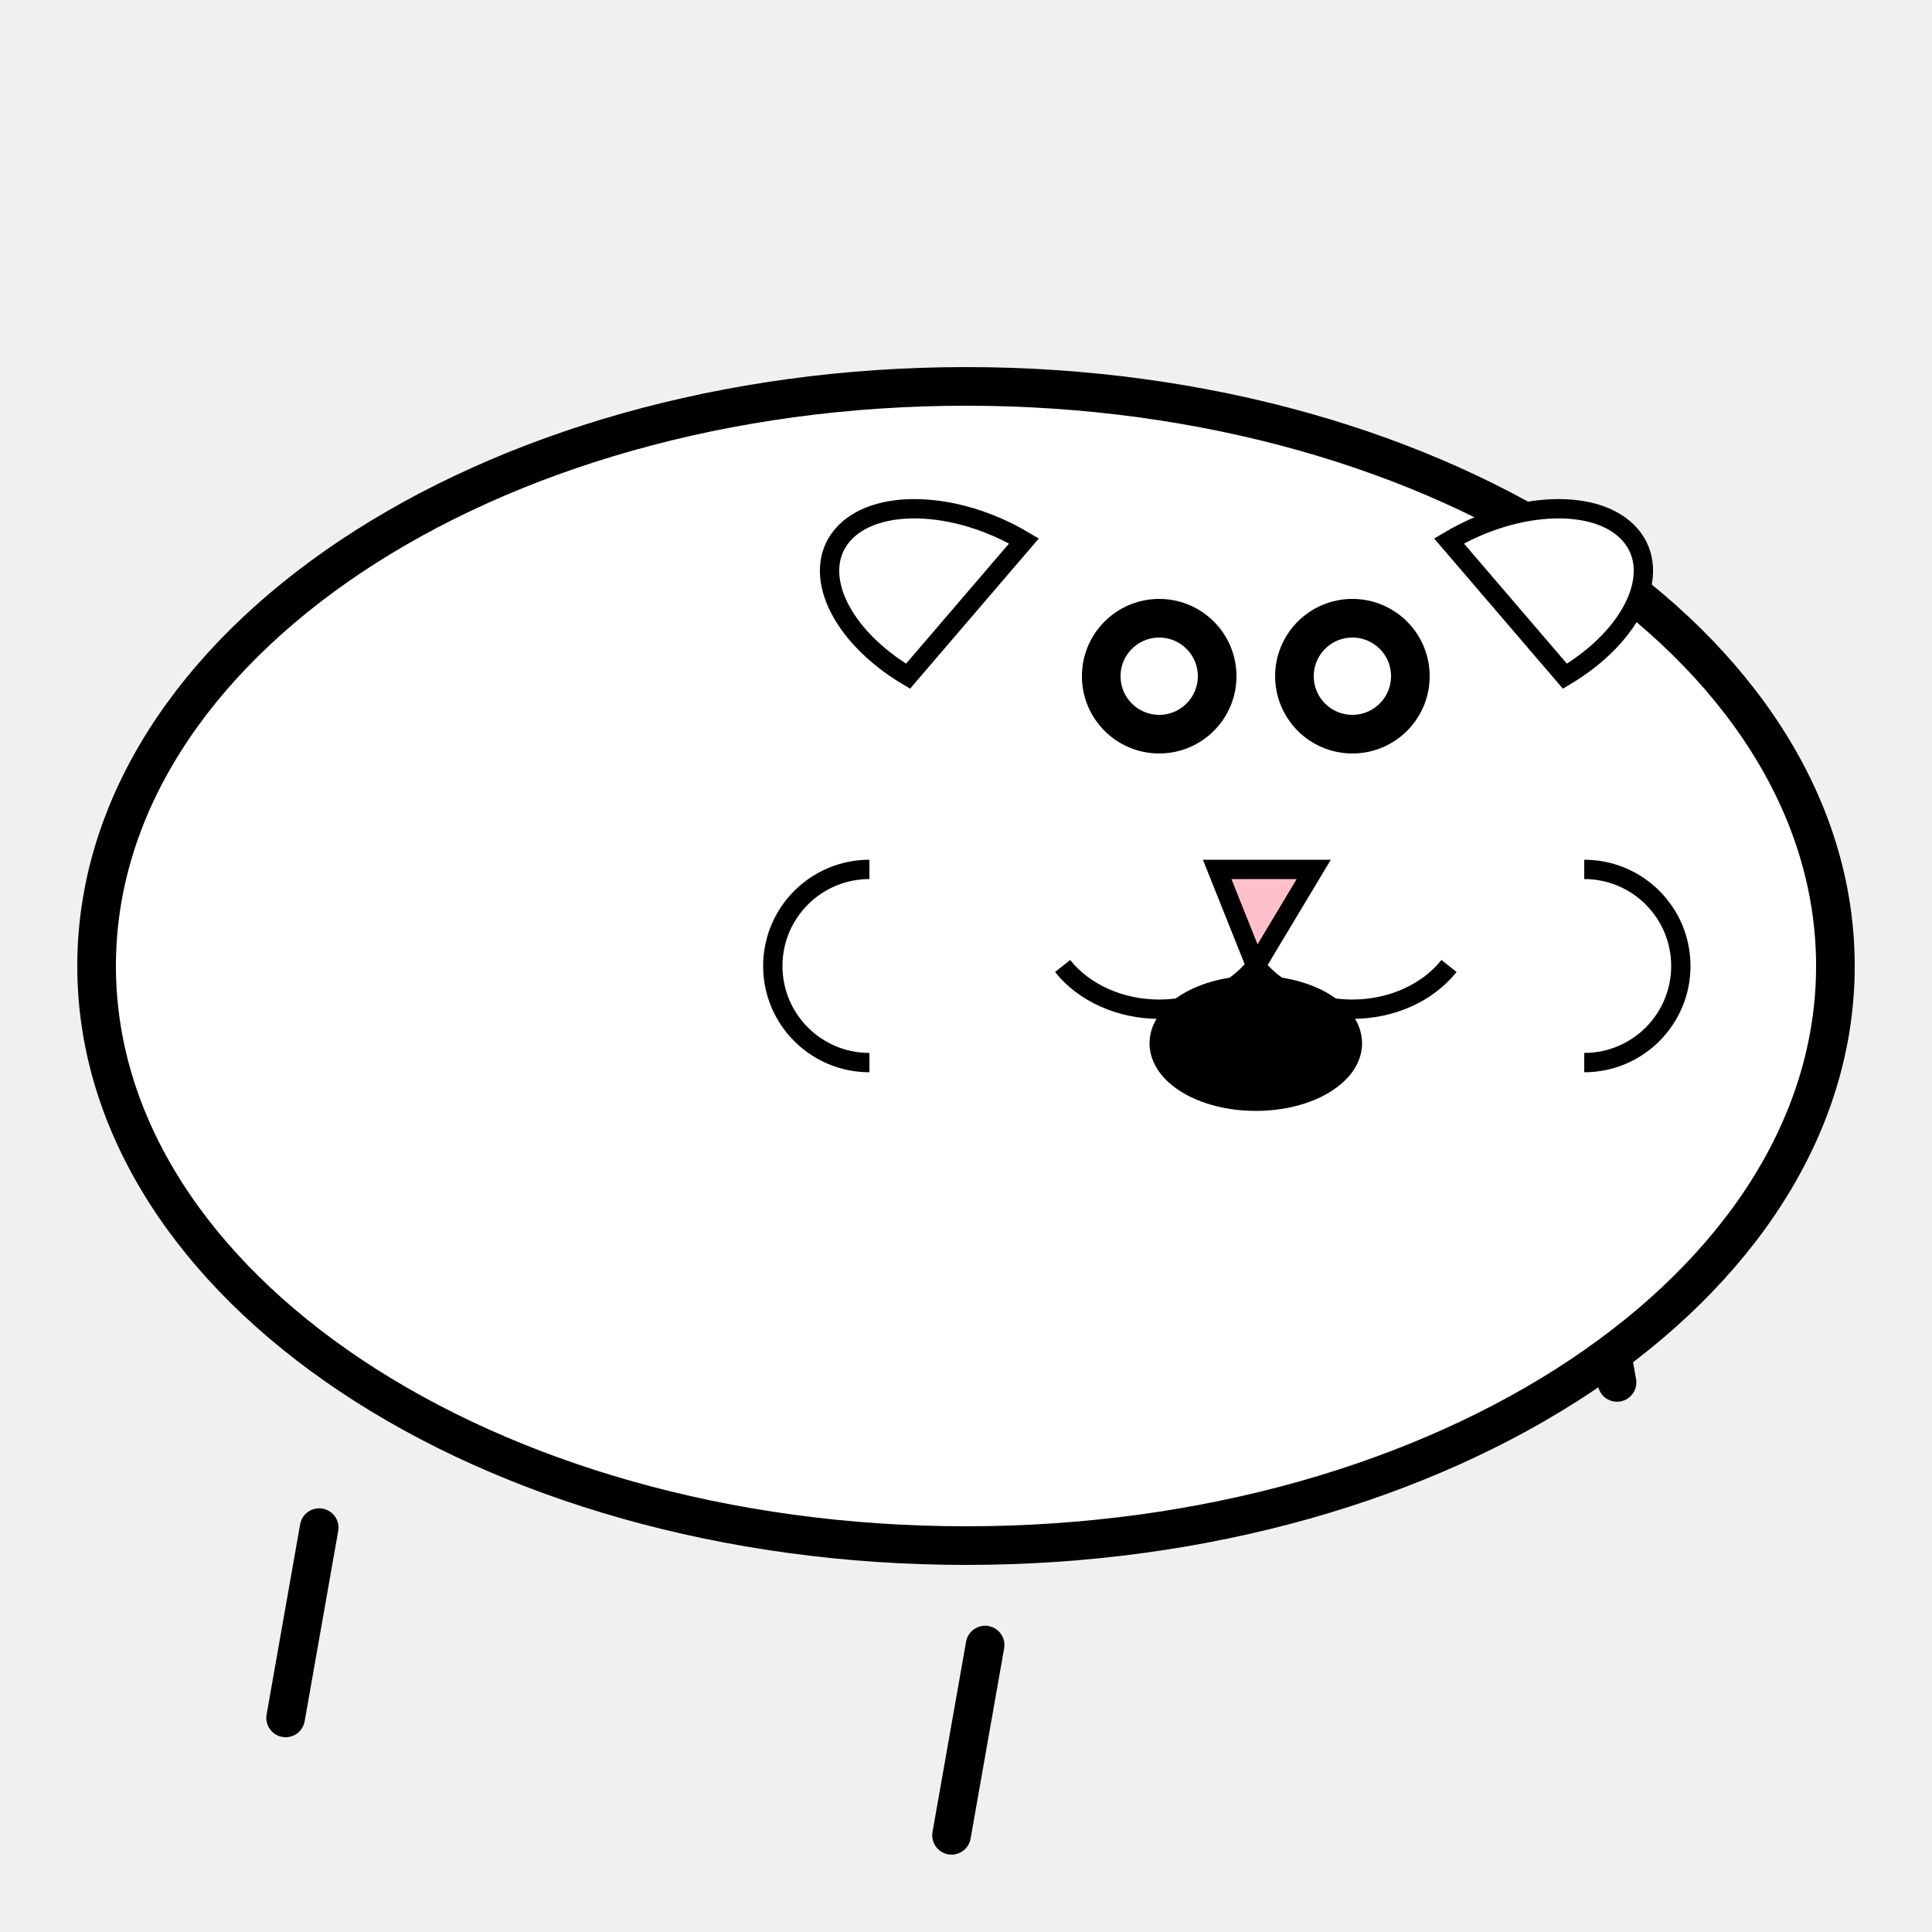
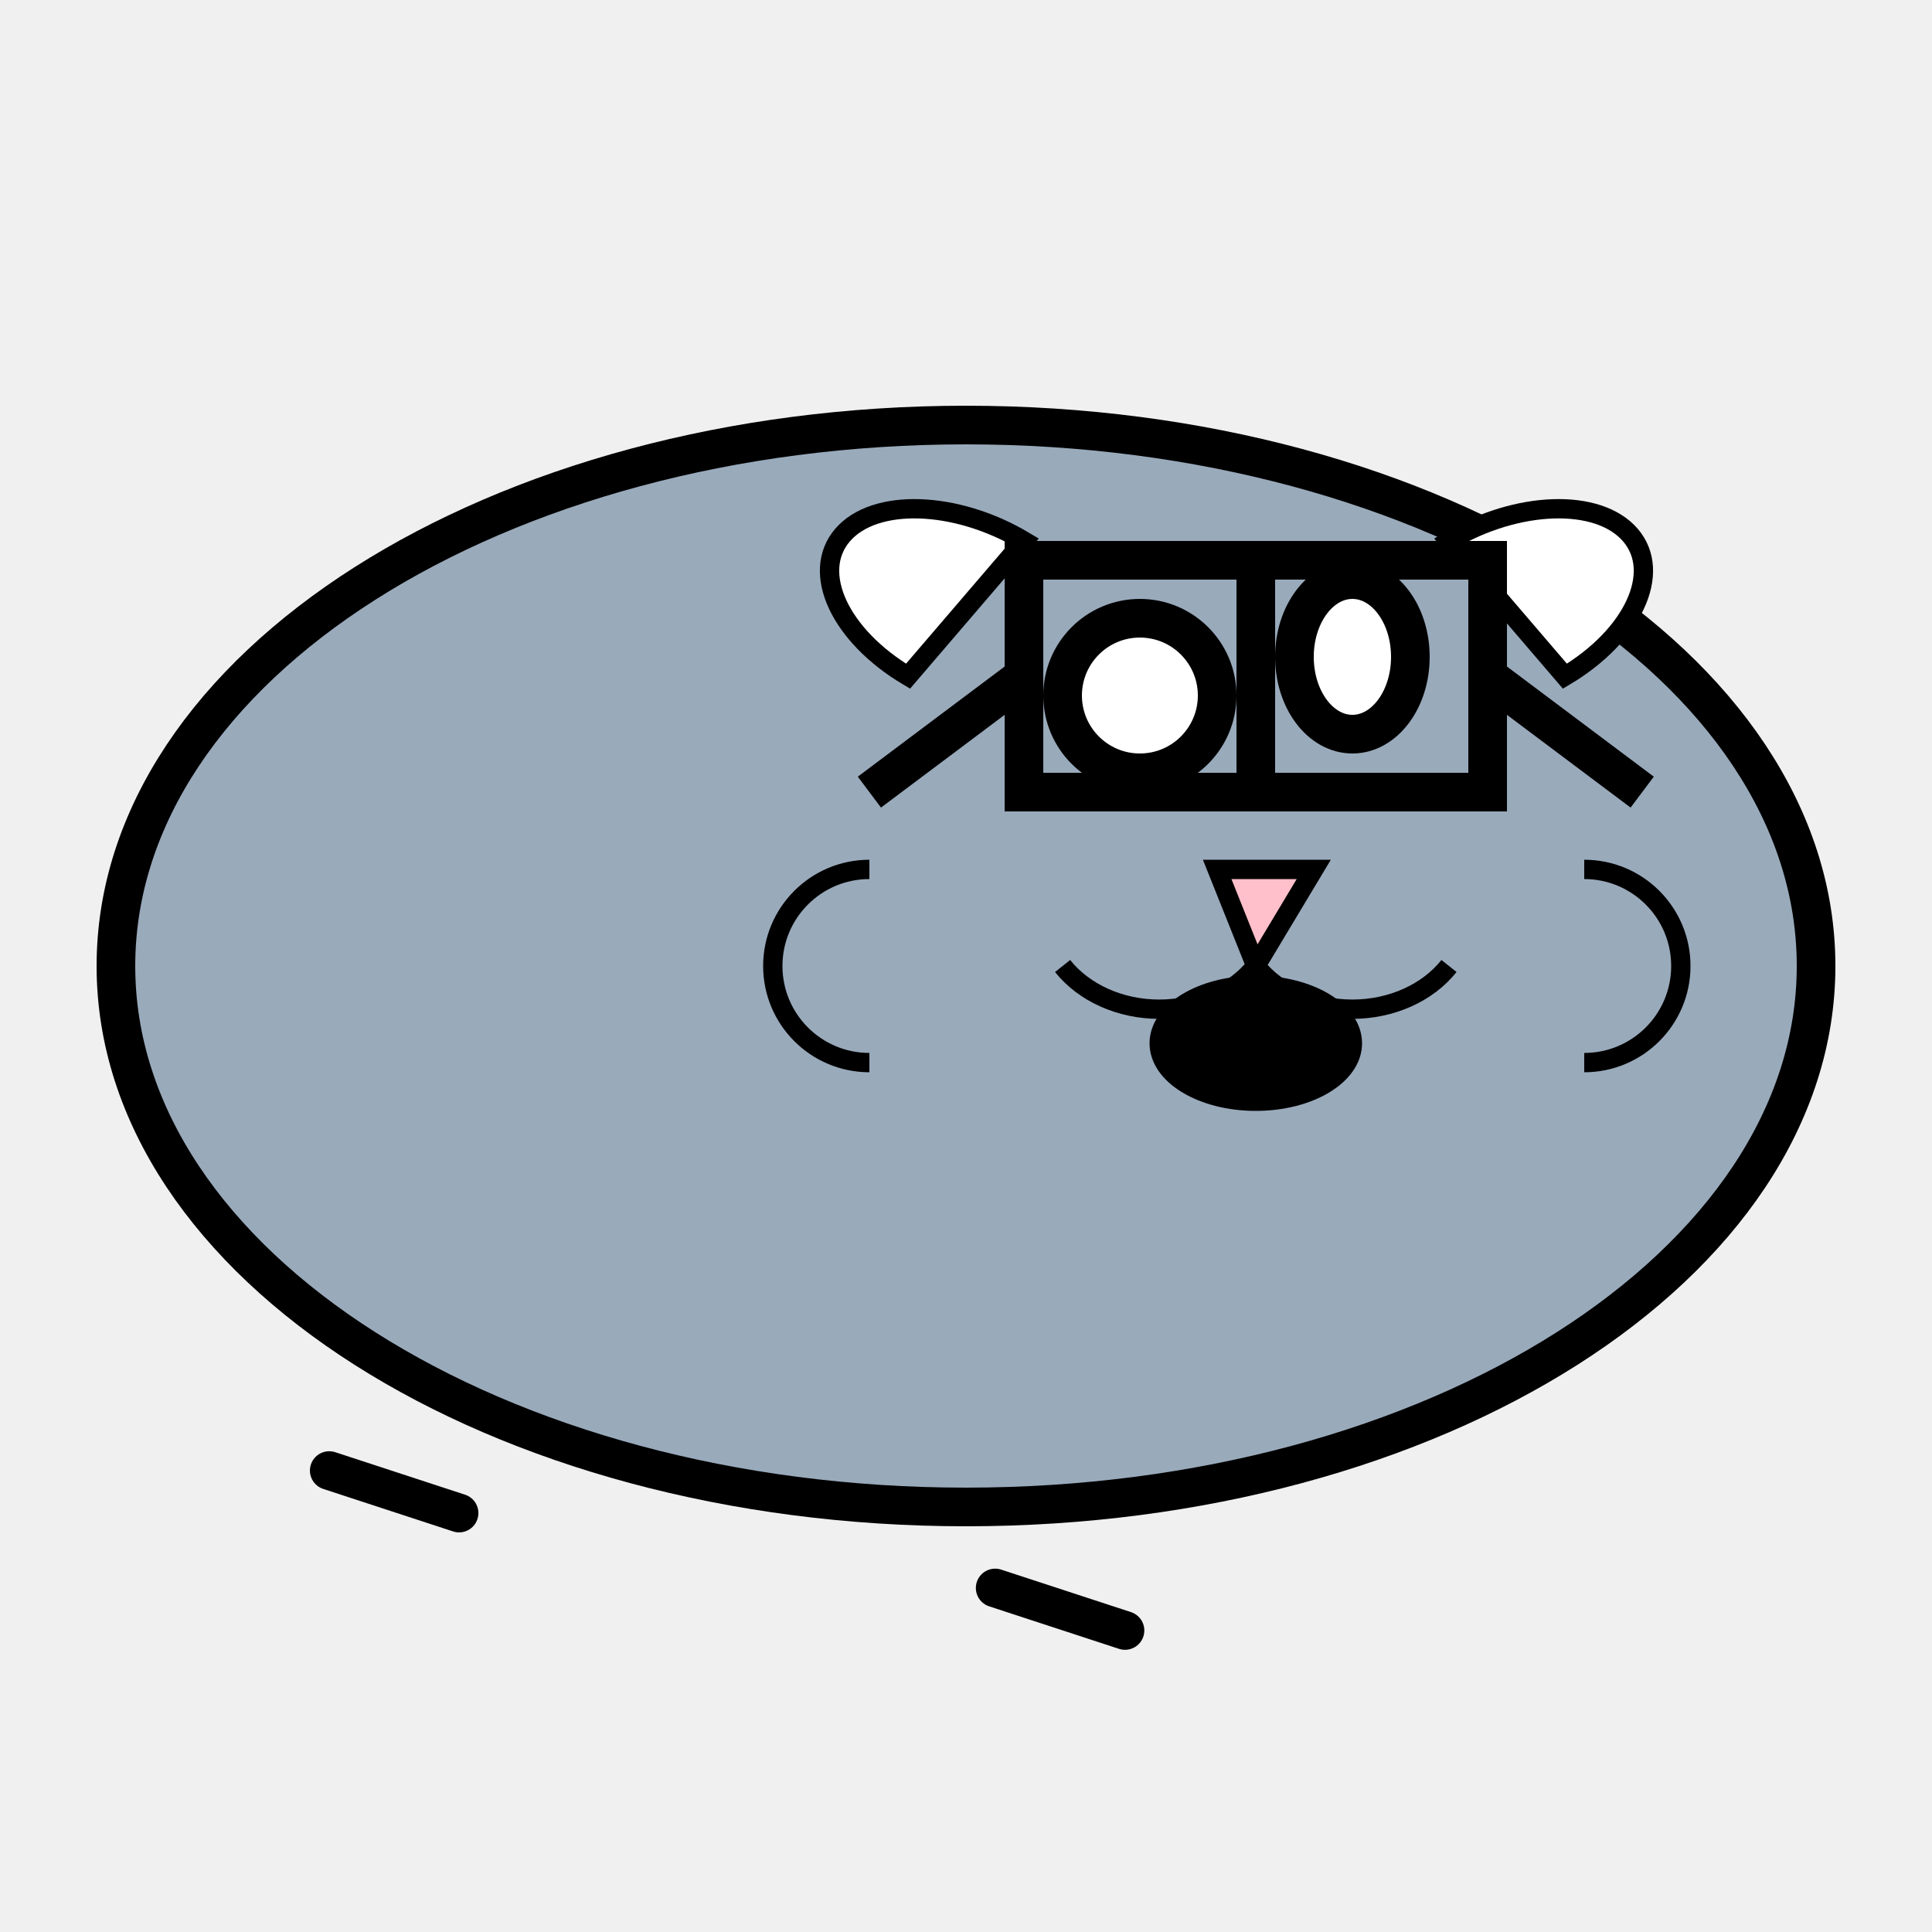
- <svg xmlns="http://www.w3.org/2000/svg" width="100" height="100" preserveAspectRatio="xMidYMid meet" seed="0">
+ <svg xmlns="http://www.w3.org/2000/svg" fill-opacity="1" stroke="#000" stroke-width="2" transform="scale(4)" width="400" height="400" preserveAspectRatio="xMidYMid meet" seed="0">
  <style type="text/css">/* eyes */
@keyframes blink {
  50% {
    ry: 0.1
  }
}
.blink {
  animation: blink 2s infinite;
}
/* mouth */
@keyframes scaler {
  30% {
    transform: scale(0.4)
  }
  50% {
    transform: scale(0.7)
  }
  70% {
    transform: scale(0.5)
  }
}
.talk {
  animation: scaler 1s infinite alternate;
}
#speaker {
  transform-origin: 50% 50%;
}
/* cheeks */
.swell {
  animation: scaler 3s infinite;
}
#cheek1 {
  transition: all 0.2s;
  transform-origin: right center;
}
#cheek2 {
  transition: all 0.2s;
  transform-origin: left center;
}
/* nose */
@keyframes wiggle {
  0% {
    transform: rotate(0deg)
  }
  25% {
    transform: rotate(10deg)
  }
  75% {
    transform: rotate(-10deg)
  }
  100% {
    transform: rotate(0deg)
  }
}
.wiggle {
  animation: wiggle 1s linear infinite;
}
#nose {
  transform-origin: center bottom;
}
/* legs */
@keyframes walk {
  0% {
    transform: rotate(-10deg)
  }
  50% {
    transform: rotate(20deg)
  }
  100% {
    transform: rotate(-10deg)
  }
}
#legs &gt; path {
  transform-origin: 0% 0%;
+   stroke-linecap: round;
}
#bleg1 {
  transform: rotate(10deg);
}
#legs.walk #bleg1 {
  animation: walk 1s ease infinite reverse;
}
#bleg2 {
  transform: rotate(-10deg);
}
#legs.walk #bleg2 {
  animation: walk 1s ease 0.35s infinite;
}
#fleg1 {
  transform: rotate(10deg);
}
#legs.walk #fleg1 {
  animation: walk 1s ease 0.3s infinite reverse;
}
#fleg2 {
  transform: rotate(-10deg);
}
#legs.walk #fleg2 {
  animation: walk 1s ease 0.65s infinite;
- }</style>
-   <g id="legs" style="stroke:#000;stroke-width:2;stroke-linecap:round;">
-     <path id="bleg1" d="M30,75v10" />
-     <path id="bleg2" d="M35,75v10" />
-     <path id="fleg1" d="M65,75v10" />
-     <path id="fleg2" d="M70,75v10" />
+ }
+ </style>
+   <g id="legs">
+     <path id="bleg1" d="M30,72l7,1" />
+     <path id="bleg2" d="M35,72l7,-1" />
+     <path id="fleg1" d="M65,72l7,1" />
+     <path id="fleg2" d="M70,72l7,-1" />
  </g>
-   <g id="body" style="fill-opacity:1;stroke:#000;stroke-width:2;fill:#fff;">
-     <ellipse cx="50" cy="50" rx="45" ry="30" />
+   <g id="body" fill="#9ab">
+     <ellipse cx="50" cy="50" rx="44" ry="28" />
  </g>
  <g id="ears" class="twitch" style="stroke:#000;stroke-width:1;fill:#fff;">
    <path id="ear1" d="M53,28a5,3 25 0,0 -6,7z" />
    <path id="ear2" d="M75,28a5,3 -25 0,1 6,7z" />
  </g>
  <g id="eyes" style="stroke:#000;stroke-width:2;fill:#fff;">
-     <ellipse id="eye1" cx="60" cy="35" rx="3" ry="3" />
-     <ellipse id="eye2" cx="70" cy="35" rx="3" ry="3" />
+     <ellipse id="eye1" cx="59" cy="36" rx="4" ry="4" />
+     <ellipse id="eye2" cx="70" cy="34" rx="3" ry="4" />
  </g>
  <g id="nose" class="wiggle" style="stroke:#000;stroke-width:1;fill:pink;">
    <path d="M65,50l-2,-5l5,0z" />
  </g>
  <g id="mouth" style="stroke:#000;stroke-width:1;fill-opacity:0;">
    <path id="lip1" d="M65,50a6,5 0 0,1 -10,0" />
    <path id="lip2" d="M65,50a6,5 0 0,0 10,0" />
    <path id="cheek1" d="M45,45a5,5 0 0,0 0,10" />
    <path id="cheek2" d="M82,45a5,5 0 0,1 0,10" />
    <ellipse id="speaker" class="talk" style="fill:#000;fill-opacity:1;" cx="65" cy="54" rx="5" ry="3" />
  </g>
+   <g id="glasses" fill-opacity="0">
+     <path d="M65,35h0" />
+     <path d="M53,35l-8,6" />
+     <path d="M77,35l8,6" />
+     <path d="M53,29v12h12v-12z" />
+     <path d="M65,29v12h12v-12z" />
+   </g>
</svg>
